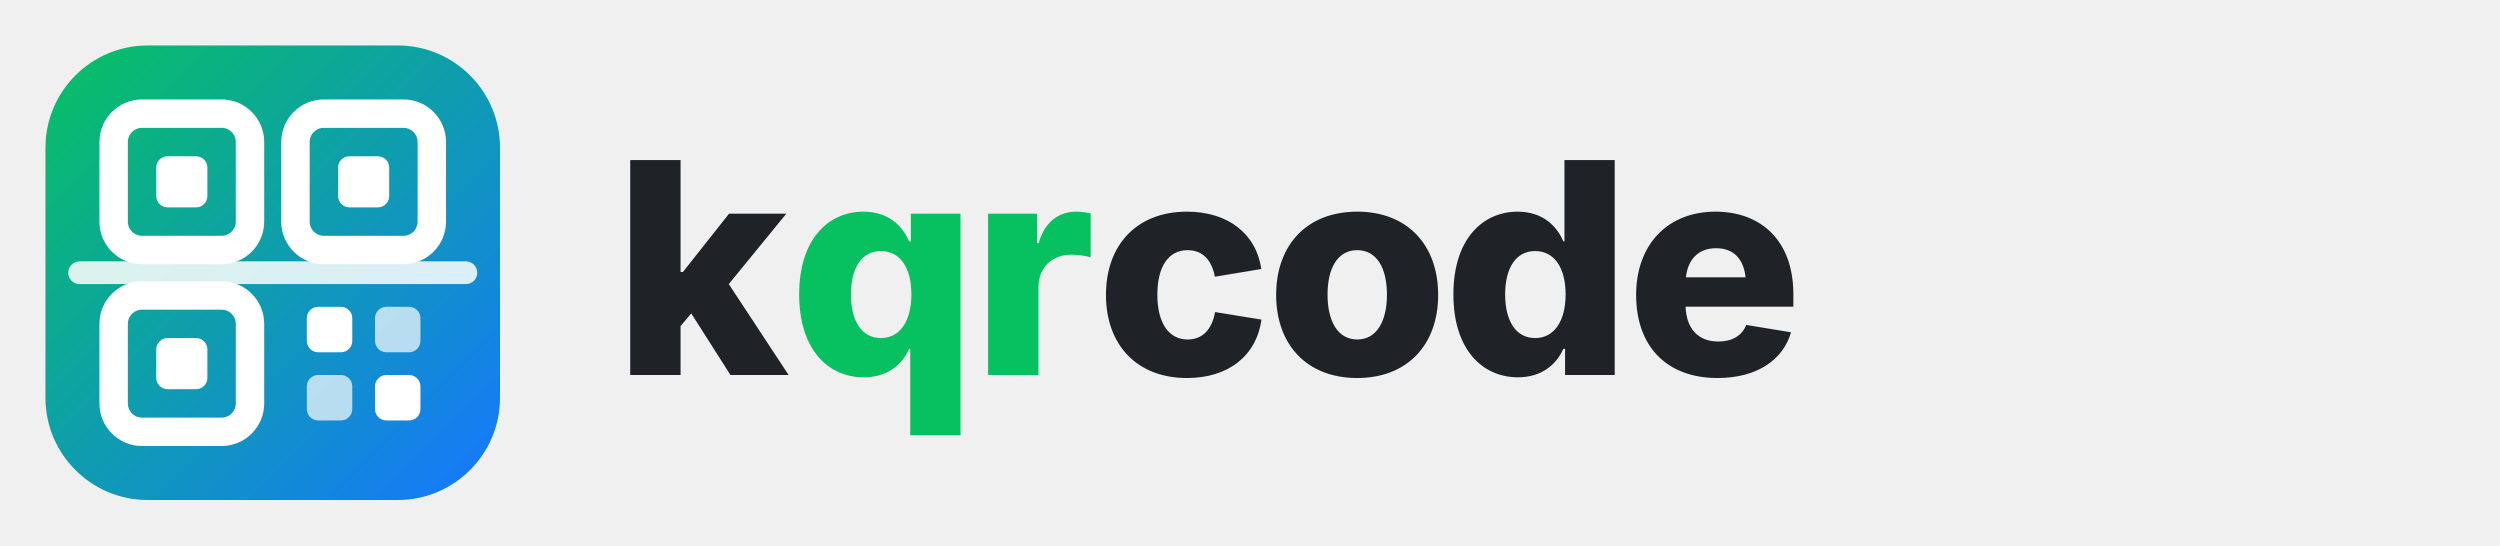
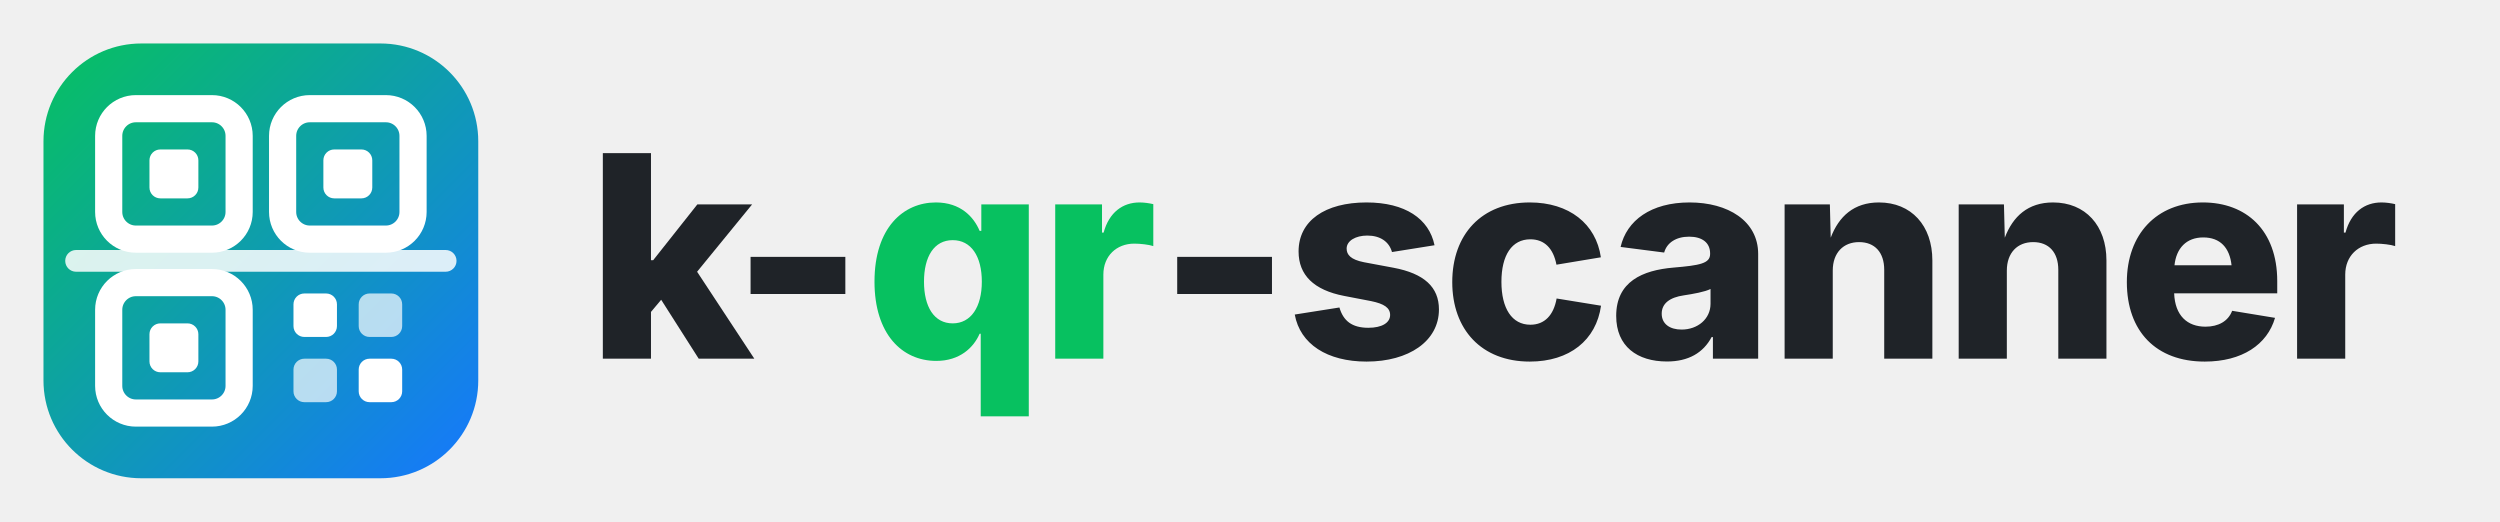
- <svg xmlns="http://www.w3.org/2000/svg" width="440" height="96" viewBox="0 0 440 96" role="img" aria-label="kqrcode">
+ <svg xmlns="http://www.w3.org/2000/svg" width="460" height="96" viewBox="0 0 460 96" role="img" aria-label="k-qr-scanner">
  <defs>
    <linearGradient id="g" x1="0" y1="0" x2="1" y2="1">
      <stop offset="0" stop-color="#07c160" />
      <stop offset="1" stop-color="#1677ff" />
    </linearGradient>
  </defs>
  <g transform="translate(8 8)">
    <rect x="0" y="0" width="80" height="80" rx="18" fill="url(#g)" />
    <rect x="12" y="12" width="24" height="24" rx="5" fill="none" stroke="#fff" stroke-width="5" />
    <rect x="19.5" y="19.5" width="9" height="9" rx="2" fill="#fff" />
    <rect x="44" y="12" width="24" height="24" rx="5" fill="none" stroke="#fff" stroke-width="5" />
    <rect x="51.5" y="19.5" width="9" height="9" rx="2" fill="#fff" />
    <rect x="12" y="44" width="24" height="24" rx="5" fill="none" stroke="#fff" stroke-width="5" />
    <rect x="19.5" y="51.5" width="9" height="9" rx="2" fill="#fff" />
    <rect x="46" y="46" width="8" height="8" rx="2" fill="#fff" />
    <rect x="58" y="46" width="8" height="8" rx="2" fill="#fff" opacity=".7" />
    <rect x="46" y="58" width="8" height="8" rx="2" fill="#fff" opacity=".7" />
    <rect x="58" y="58" width="8" height="8" rx="2" fill="#fff" />
    <rect x="4" y="38" width="72" height="4" rx="2" fill="#fff" opacity=".85" />
  </g>
-   <text x="108" y="66" font-family="Inter, 'Segoe UI', system-ui, -apple-system, sans-serif" font-size="52" font-weight="800" letter-spacing="-1" fill="#1f2328">k<tspan fill="#07c160">qr</tspan>code</text>
+   <text x="108" y="66" font-family="Inter, 'Segoe UI', system-ui, -apple-system, sans-serif" font-size="52" font-weight="800" letter-spacing="-1" fill="#1f2328">k-<tspan fill="#07c160">qr</tspan>-scanner</text>
</svg>
